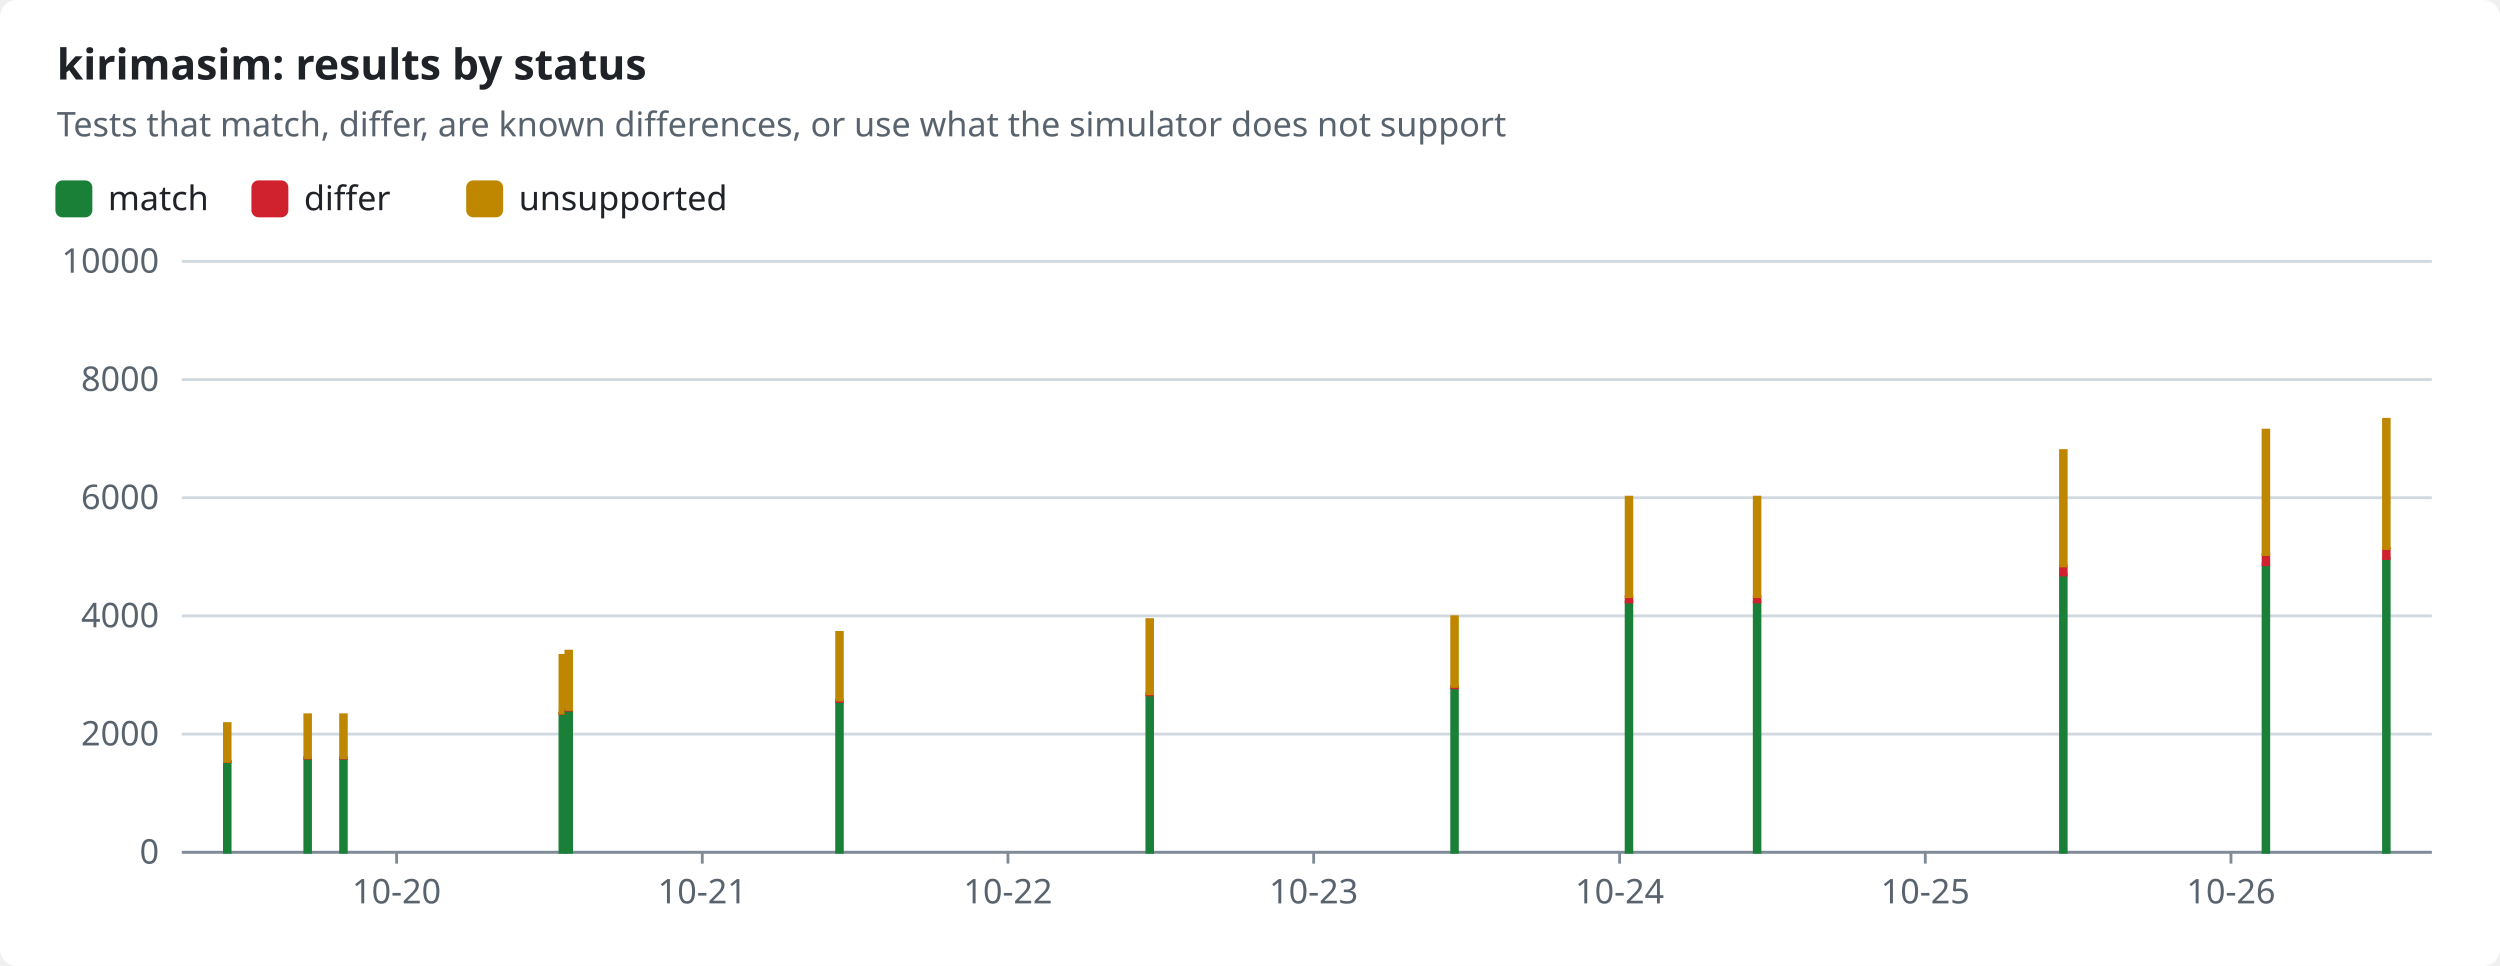
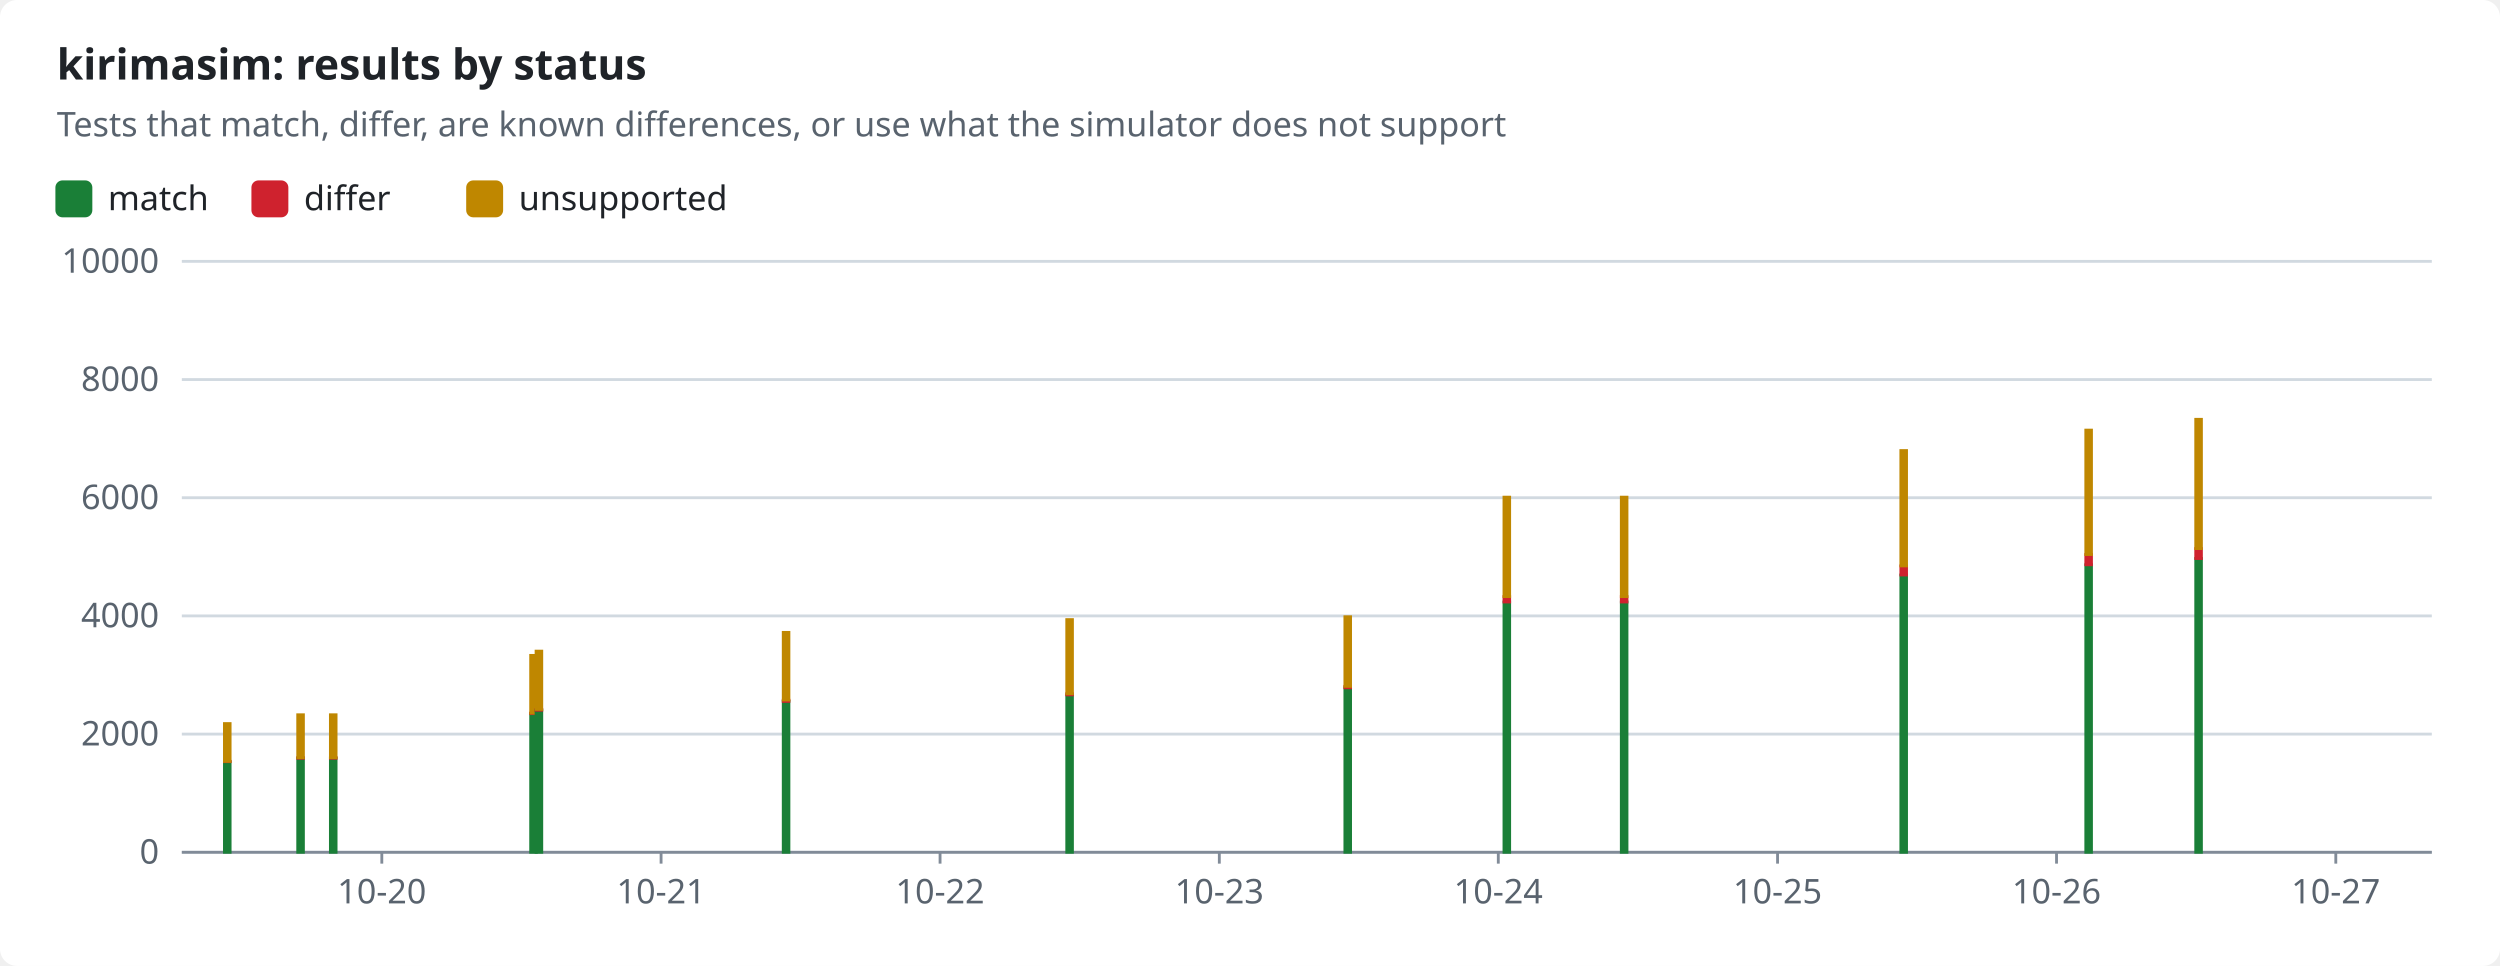
<svg xmlns="http://www.w3.org/2000/svg" width="880" height="340" viewBox="0 0 880 340" role="img">
  <style>text{font-family:-apple-system,BlinkMacSystemFont,"Segoe UI","Noto Sans",Helvetica,Arial,sans-serif;font-size:12px;fill:#1f2328;stroke:none}.bg{fill:#ffffff}.muted{fill:#59636e}.title{font-size:15px;font-weight:600}.grid{stroke:#d1d9e0;stroke-width:1}.axis{stroke:#818b98;stroke-width:1}.line{fill:none;stroke-width:2}.dashed{stroke-dasharray:5 4}.c-pass{stroke:#1a7f37;fill:#1a7f37}.c-fail{stroke:#cf222e;fill:#cf222e}.c-known{stroke:#8c959f;fill:#8c959f}.c-unsupported{stroke:#bf8700;fill:#bf8700}.line{fill:none}.mk{fill:none;stroke-width:1.6}@media (prefers-color-scheme:dark){text{fill:#f0f6fc}.bg{fill:#0d1117}.muted{fill:#9198a1}.grid{stroke:#3d444d}.axis{stroke:#656c76}.c-pass{stroke:#3fb950;fill:#3fb950}.c-fail{stroke:#f85149;fill:#f85149}.c-known{stroke:#6e7681;fill:#6e7681}.c-unsupported{stroke:#d29922;fill:#d29922}.line{fill:none}.mk{fill:none;stroke-width:1.6}}</style>
  <rect class="bg" width="880" height="340" rx="6" />
  <text x="20.0" y="28.0" class="title" text-anchor="start">kirimasim: results by status</text>
  <text x="20.0" y="48.0" class="muted" text-anchor="start">Tests that match, differ, are known differences, or use what the simulator does not support</text>
  <rect class="c-pass" x="20" y="64" width="12" height="12" rx="2" />
  <text x="38.0" y="74.0" text-anchor="start">match</text>
  <rect class="c-fail" x="89.0" y="64" width="12" height="12" rx="2" />
  <text x="107.0" y="74.0" text-anchor="start">differ</text>
  <rect class="c-unsupported" x="164.6" y="64" width="12" height="12" rx="2" />
  <text x="182.6" y="74.0" text-anchor="start">unsupported</text>
  <line class="grid" x1="64" x2="856" y1="300.0" y2="300.0" />
  <text x="56.0" y="304.0" class="muted" text-anchor="end">0</text>
  <line class="grid" x1="64" x2="856" y1="258.4" y2="258.4" />
  <text x="56.0" y="262.4" class="muted" text-anchor="end">2000</text>
  <line class="grid" x1="64" x2="856" y1="216.8" y2="216.8" />
  <text x="56.0" y="220.8" class="muted" text-anchor="end">4000</text>
  <line class="grid" x1="64" x2="856" y1="175.2" y2="175.2" />
  <text x="56.0" y="179.2" class="muted" text-anchor="end">6000</text>
  <line class="grid" x1="64" x2="856" y1="133.6" y2="133.6" />
  <text x="56.0" y="137.6" class="muted" text-anchor="end">8000</text>
  <line class="grid" x1="64" x2="856" y1="92.0" y2="92.0" />
  <text x="56.0" y="96.0" class="muted" text-anchor="end">10000</text>
  <line class="axis" x1="64" x2="856" y1="300" y2="300" />
-   <line class="axis" x1="139.6" x2="139.6" y1="300" y2="304" />
-   <text x="139.6" y="318.0" class="muted" text-anchor="middle">10-20</text>
-   <line class="axis" x1="247.2" x2="247.2" y1="300" y2="304" />
-   <text x="247.2" y="318.0" class="muted" text-anchor="middle">10-21</text>
-   <line class="axis" x1="354.8" x2="354.8" y1="300" y2="304" />
-   <text x="354.8" y="318.0" class="muted" text-anchor="middle">10-22</text>
-   <line class="axis" x1="462.4" x2="462.4" y1="300" y2="304" />
-   <text x="462.4" y="318.0" class="muted" text-anchor="middle">10-23</text>
-   <line class="axis" x1="570.1" x2="570.1" y1="300" y2="304" />
-   <text x="570.1" y="318.0" class="muted" text-anchor="middle">10-24</text>
-   <line class="axis" x1="677.7" x2="677.7" y1="300" y2="304" />
-   <text x="677.7" y="318.0" class="muted" text-anchor="middle">10-25</text>
-   <line class="axis" x1="785.3" x2="785.3" y1="300" y2="304" />
-   <text x="785.3" y="318.0" class="muted" text-anchor="middle">10-26</text>
+   <line class="axis" x1="134.4" x2="134.4" y1="300" y2="304" />
+   <text x="134.4" y="318.0" class="muted" text-anchor="middle">10-20</text>
+   <line class="axis" x1="232.7" x2="232.7" y1="300" y2="304" />
+   <text x="232.7" y="318.0" class="muted" text-anchor="middle">10-21</text>
+   <line class="axis" x1="330.9" x2="330.9" y1="300" y2="304" />
+   <text x="330.9" y="318.0" class="muted" text-anchor="middle">10-22</text>
+   <line class="axis" x1="429.2" x2="429.2" y1="300" y2="304" />
+   <text x="429.2" y="318.0" class="muted" text-anchor="middle">10-23</text>
+   <line class="axis" x1="527.4" x2="527.4" y1="300" y2="304" />
+   <text x="527.4" y="318.0" class="muted" text-anchor="middle">10-24</text>
+   <line class="axis" x1="625.7" x2="625.7" y1="300" y2="304" />
+   <text x="625.7" y="318.0" class="muted" text-anchor="middle">10-25</text>
+   <line class="axis" x1="723.9" x2="723.9" y1="300" y2="304" />
+   <text x="723.9" y="318.0" class="muted" text-anchor="middle">10-26</text>
+   <line class="axis" x1="822.2" x2="822.2" y1="300" y2="304" />
+   <text x="822.2" y="318.0" class="muted" text-anchor="middle">10-27</text>
  <rect class="c-pass" x="79.0" y="268.2" width="2.0" height="31.8" />
  <rect class="c-fail" x="79.0" y="268.0" width="2.0" height="0.1" />
  <rect class="c-unsupported" x="79.0" y="254.7" width="2.0" height="13.3" />
-   <rect class="c-pass" x="107.3" y="266.9" width="2.0" height="33.1" />
-   <rect class="c-fail" x="107.3" y="266.7" width="2.0" height="0.2" />
-   <rect class="c-unsupported" x="107.3" y="251.6" width="2.0" height="15.1" />
-   <rect class="c-pass" x="119.9" y="266.9" width="2.0" height="33.1" />
-   <rect class="c-fail" x="119.9" y="266.7" width="2.0" height="0.2" />
-   <rect class="c-unsupported" x="119.9" y="251.6" width="2.0" height="15.1" />
-   <rect class="c-pass" x="197.1" y="251.2" width="2.0" height="48.8" />
-   <rect class="c-fail" x="197.1" y="251.0" width="2.0" height="0.2" />
-   <rect class="c-unsupported" x="197.1" y="230.7" width="2.0" height="20.3" />
-   <rect class="c-pass" x="199.2" y="250.0" width="2.0" height="50.0" />
-   <rect class="c-fail" x="199.2" y="249.7" width="2.0" height="0.3" />
-   <rect class="c-unsupported" x="199.2" y="229.2" width="2.0" height="20.5" />
-   <rect class="c-pass" x="294.5" y="246.9" width="2.0" height="53.1" />
-   <rect class="c-fail" x="294.5" y="246.5" width="2.0" height="0.4" />
-   <rect class="c-unsupported" x="294.5" y="222.6" width="2.0" height="23.8" />
-   <rect class="c-pass" x="403.7" y="244.7" width="2.0" height="55.3" />
-   <rect class="c-fail" x="403.7" y="244.2" width="2.0" height="0.4" />
-   <rect class="c-unsupported" x="403.7" y="218.1" width="2.0" height="26.1" />
-   <rect class="c-pass" x="511.0" y="242.1" width="2.0" height="57.9" />
-   <rect class="c-fail" x="511.0" y="241.6" width="2.0" height="0.5" />
-   <rect class="c-unsupported" x="511.0" y="217.1" width="2.0" height="24.5" />
-   <rect class="c-pass" x="572.4" y="211.9" width="2.0" height="88.1" />
-   <rect class="c-fail" x="572.4" y="210.0" width="2.0" height="1.9" />
-   <rect class="c-unsupported" x="572.4" y="175.0" width="2.0" height="35.0" />
-   <rect class="c-pass" x="617.5" y="211.9" width="2.0" height="88.1" />
-   <rect class="c-fail" x="617.5" y="210.0" width="2.0" height="1.9" />
-   <rect class="c-unsupported" x="617.5" y="175.0" width="2.0" height="35.0" />
-   <rect class="c-pass" x="725.3" y="202.4" width="2.0" height="97.6" />
-   <rect class="c-fail" x="725.3" y="199.2" width="2.0" height="3.2" />
-   <rect class="c-unsupported" x="725.3" y="158.6" width="2.0" height="40.6" />
-   <rect class="c-pass" x="796.6" y="198.8" width="2.0" height="101.2" />
-   <rect class="c-fail" x="796.6" y="195.2" width="2.0" height="3.6" />
-   <rect class="c-unsupported" x="796.6" y="151.4" width="2.0" height="43.8" />
-   <rect class="c-pass" x="839.0" y="196.6" width="2.0" height="103.4" />
-   <rect class="c-fail" x="839.0" y="193.1" width="2.0" height="3.5" />
-   <rect class="c-unsupported" x="839.0" y="147.6" width="2.0" height="45.5" />
+   <rect class="c-pass" x="104.8" y="266.9" width="2.0" height="33.1" />
+   <rect class="c-fail" x="104.8" y="266.7" width="2.0" height="0.2" />
+   <rect class="c-unsupported" x="104.8" y="251.6" width="2.0" height="15.1" />
+   <rect class="c-pass" x="116.3" y="266.9" width="2.0" height="33.1" />
+   <rect class="c-fail" x="116.3" y="266.7" width="2.0" height="0.2" />
+   <rect class="c-unsupported" x="116.3" y="251.6" width="2.0" height="15.1" />
+   <rect class="c-pass" x="186.8" y="251.2" width="2.0" height="48.8" />
+   <rect class="c-fail" x="186.8" y="251.0" width="2.0" height="0.2" />
+   <rect class="c-unsupported" x="186.8" y="230.7" width="2.0" height="20.3" />
+   <rect class="c-pass" x="188.7" y="250.0" width="2.0" height="50.0" />
+   <rect class="c-fail" x="188.7" y="249.7" width="2.0" height="0.3" />
+   <rect class="c-unsupported" x="188.7" y="229.2" width="2.0" height="20.5" />
+   <rect class="c-pass" x="275.7" y="246.9" width="2.0" height="53.1" />
+   <rect class="c-fail" x="275.7" y="246.5" width="2.0" height="0.4" />
+   <rect class="c-unsupported" x="275.7" y="222.6" width="2.0" height="23.8" />
+   <rect class="c-pass" x="375.5" y="244.7" width="2.0" height="55.3" />
+   <rect class="c-fail" x="375.5" y="244.2" width="2.0" height="0.4" />
+   <rect class="c-unsupported" x="375.5" y="218.1" width="2.0" height="26.1" />
+   <rect class="c-pass" x="473.4" y="242.1" width="2.0" height="57.9" />
+   <rect class="c-fail" x="473.4" y="241.6" width="2.0" height="0.5" />
+   <rect class="c-unsupported" x="473.4" y="217.1" width="2.0" height="24.5" />
+   <rect class="c-pass" x="529.4" y="211.9" width="2.0" height="88.1" />
+   <rect class="c-fail" x="529.4" y="210.0" width="2.0" height="1.9" />
+   <rect class="c-unsupported" x="529.4" y="175.0" width="2.0" height="35.0" />
+   <rect class="c-pass" x="570.7" y="211.9" width="2.0" height="88.1" />
+   <rect class="c-fail" x="570.7" y="210.0" width="2.0" height="1.9" />
+   <rect class="c-unsupported" x="570.7" y="175.0" width="2.0" height="35.0" />
+   <rect class="c-pass" x="669.1" y="202.4" width="2.0" height="97.6" />
+   <rect class="c-fail" x="669.1" y="199.2" width="2.0" height="3.2" />
+   <rect class="c-unsupported" x="669.1" y="158.6" width="2.0" height="40.6" />
+   <rect class="c-pass" x="734.2" y="198.8" width="2.0" height="101.2" />
+   <rect class="c-fail" x="734.2" y="195.2" width="2.0" height="3.6" />
+   <rect class="c-unsupported" x="734.2" y="151.4" width="2.0" height="43.8" />
+   <rect class="c-pass" x="772.9" y="196.6" width="2.0" height="103.4" />
+   <rect class="c-fail" x="772.9" y="193.1" width="2.0" height="3.5" />
+   <rect class="c-unsupported" x="772.9" y="147.6" width="2.0" height="45.5" />
</svg>
